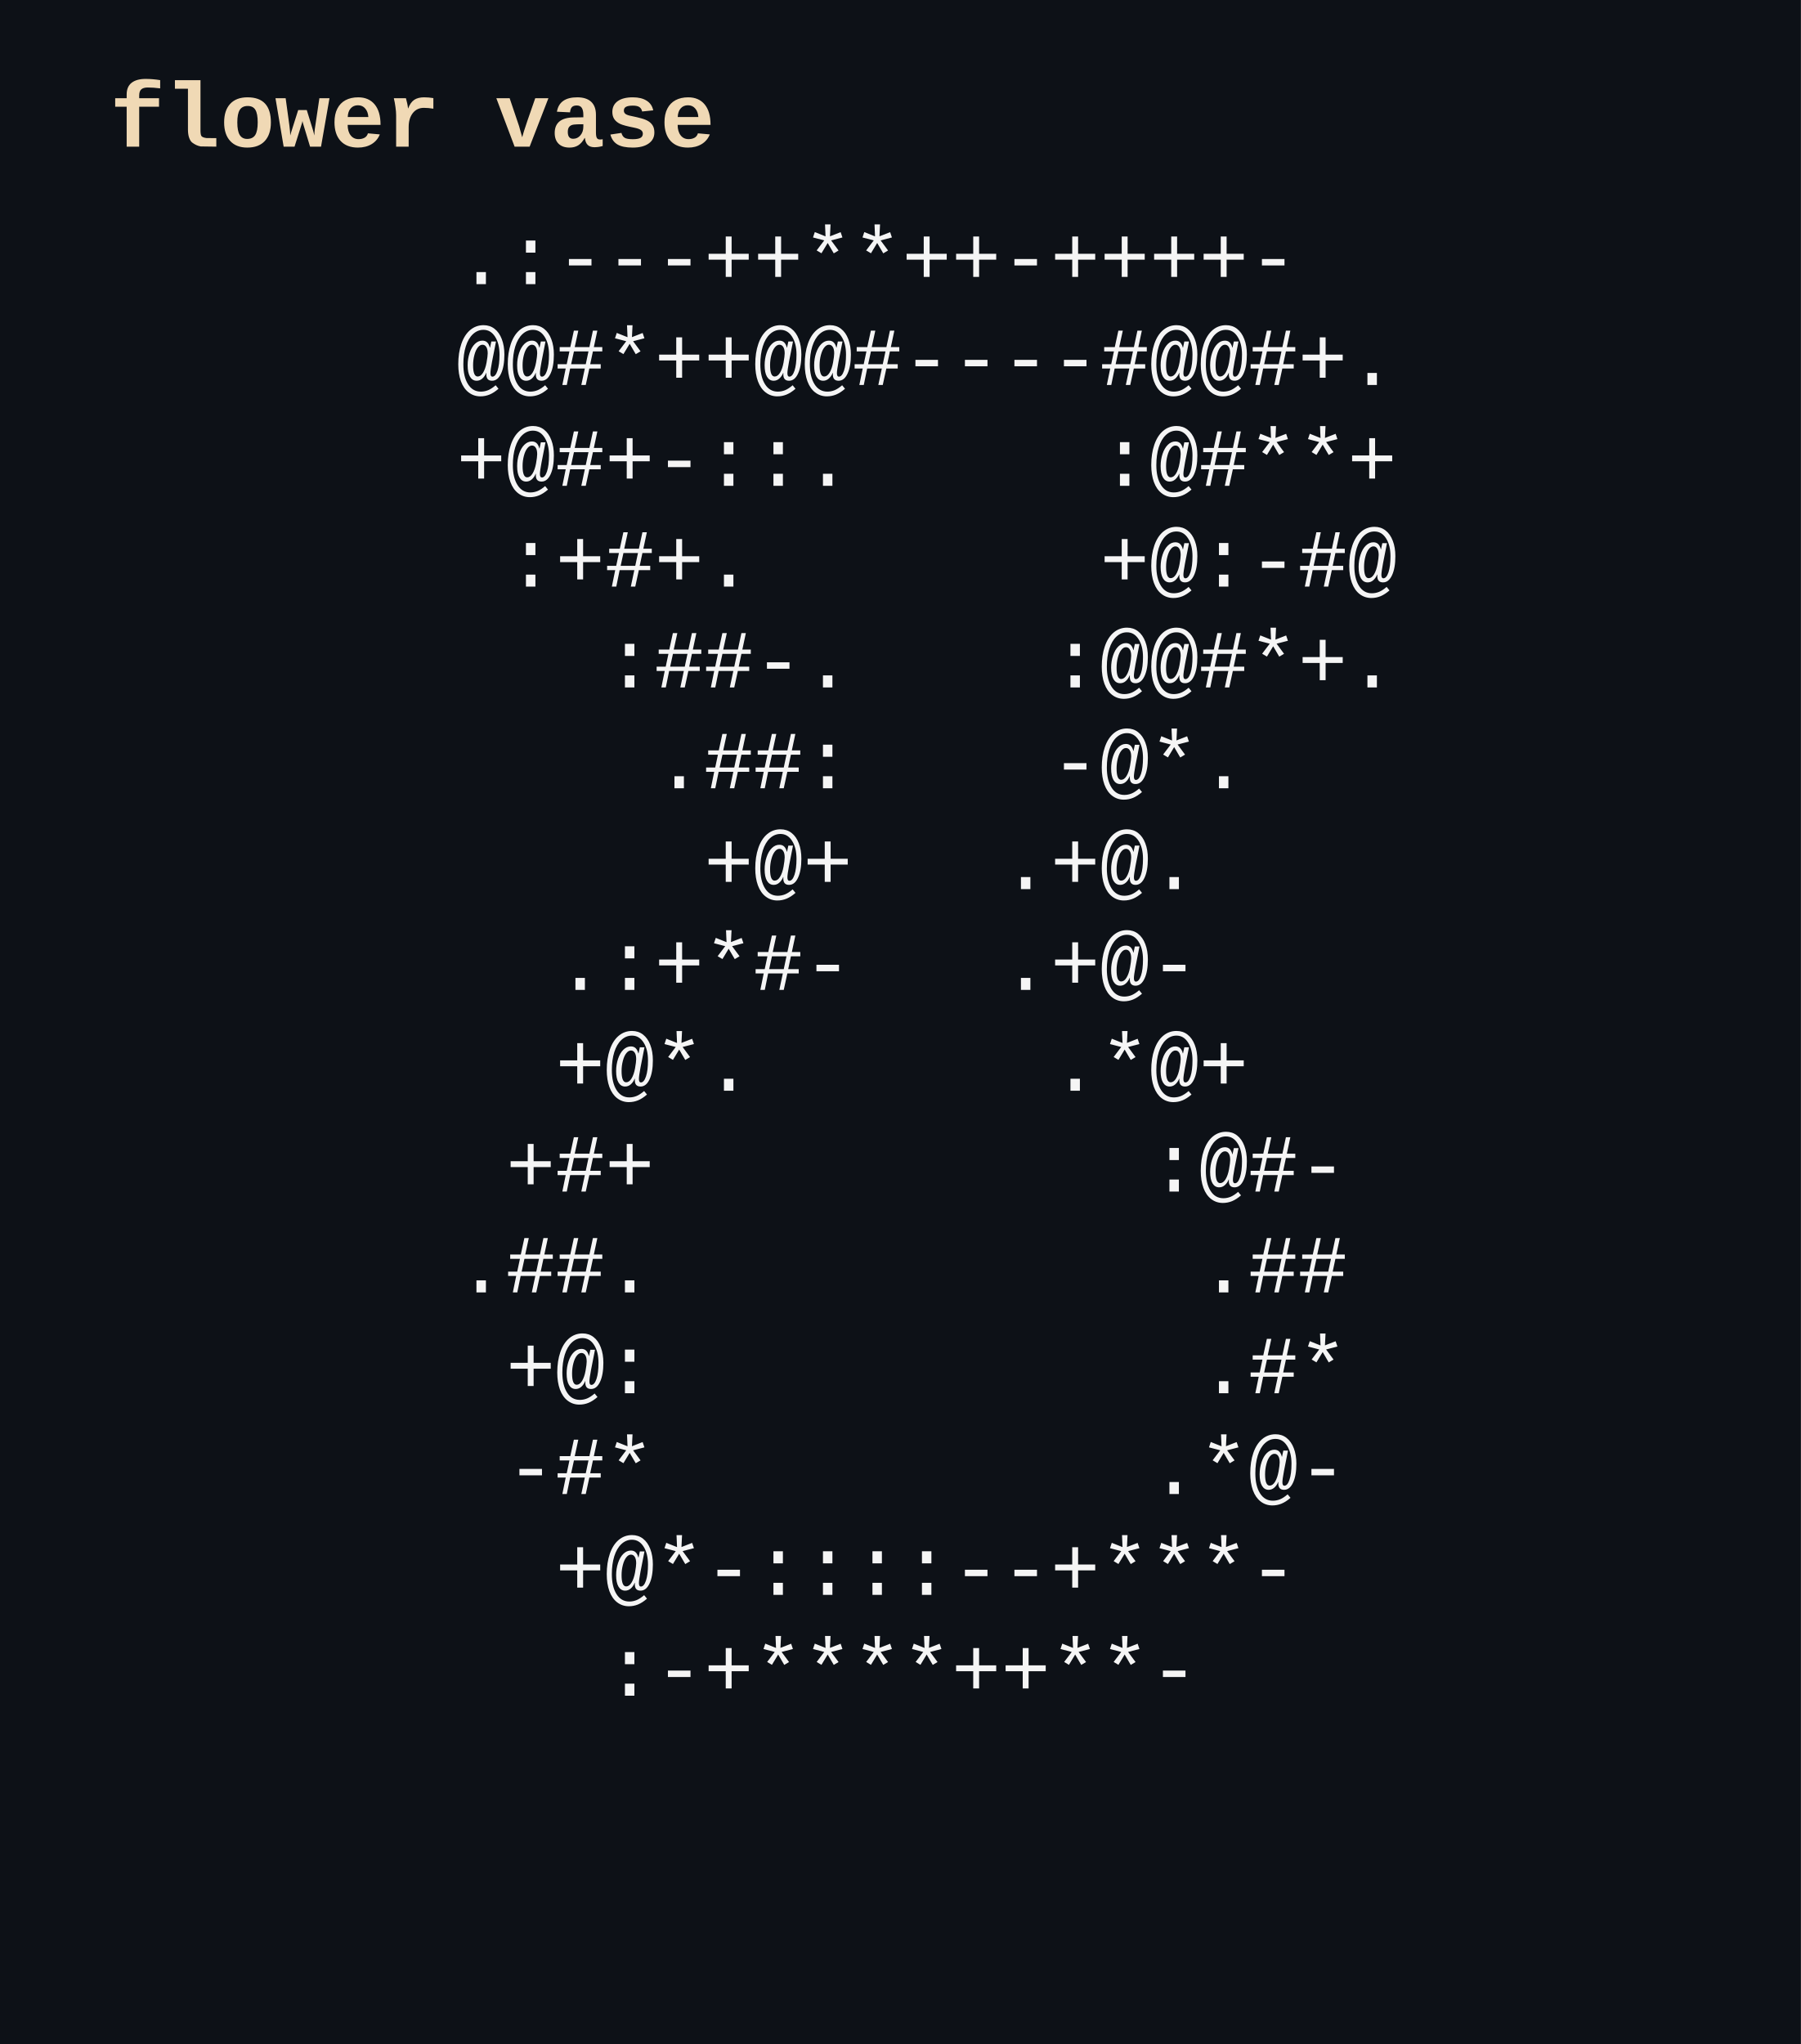
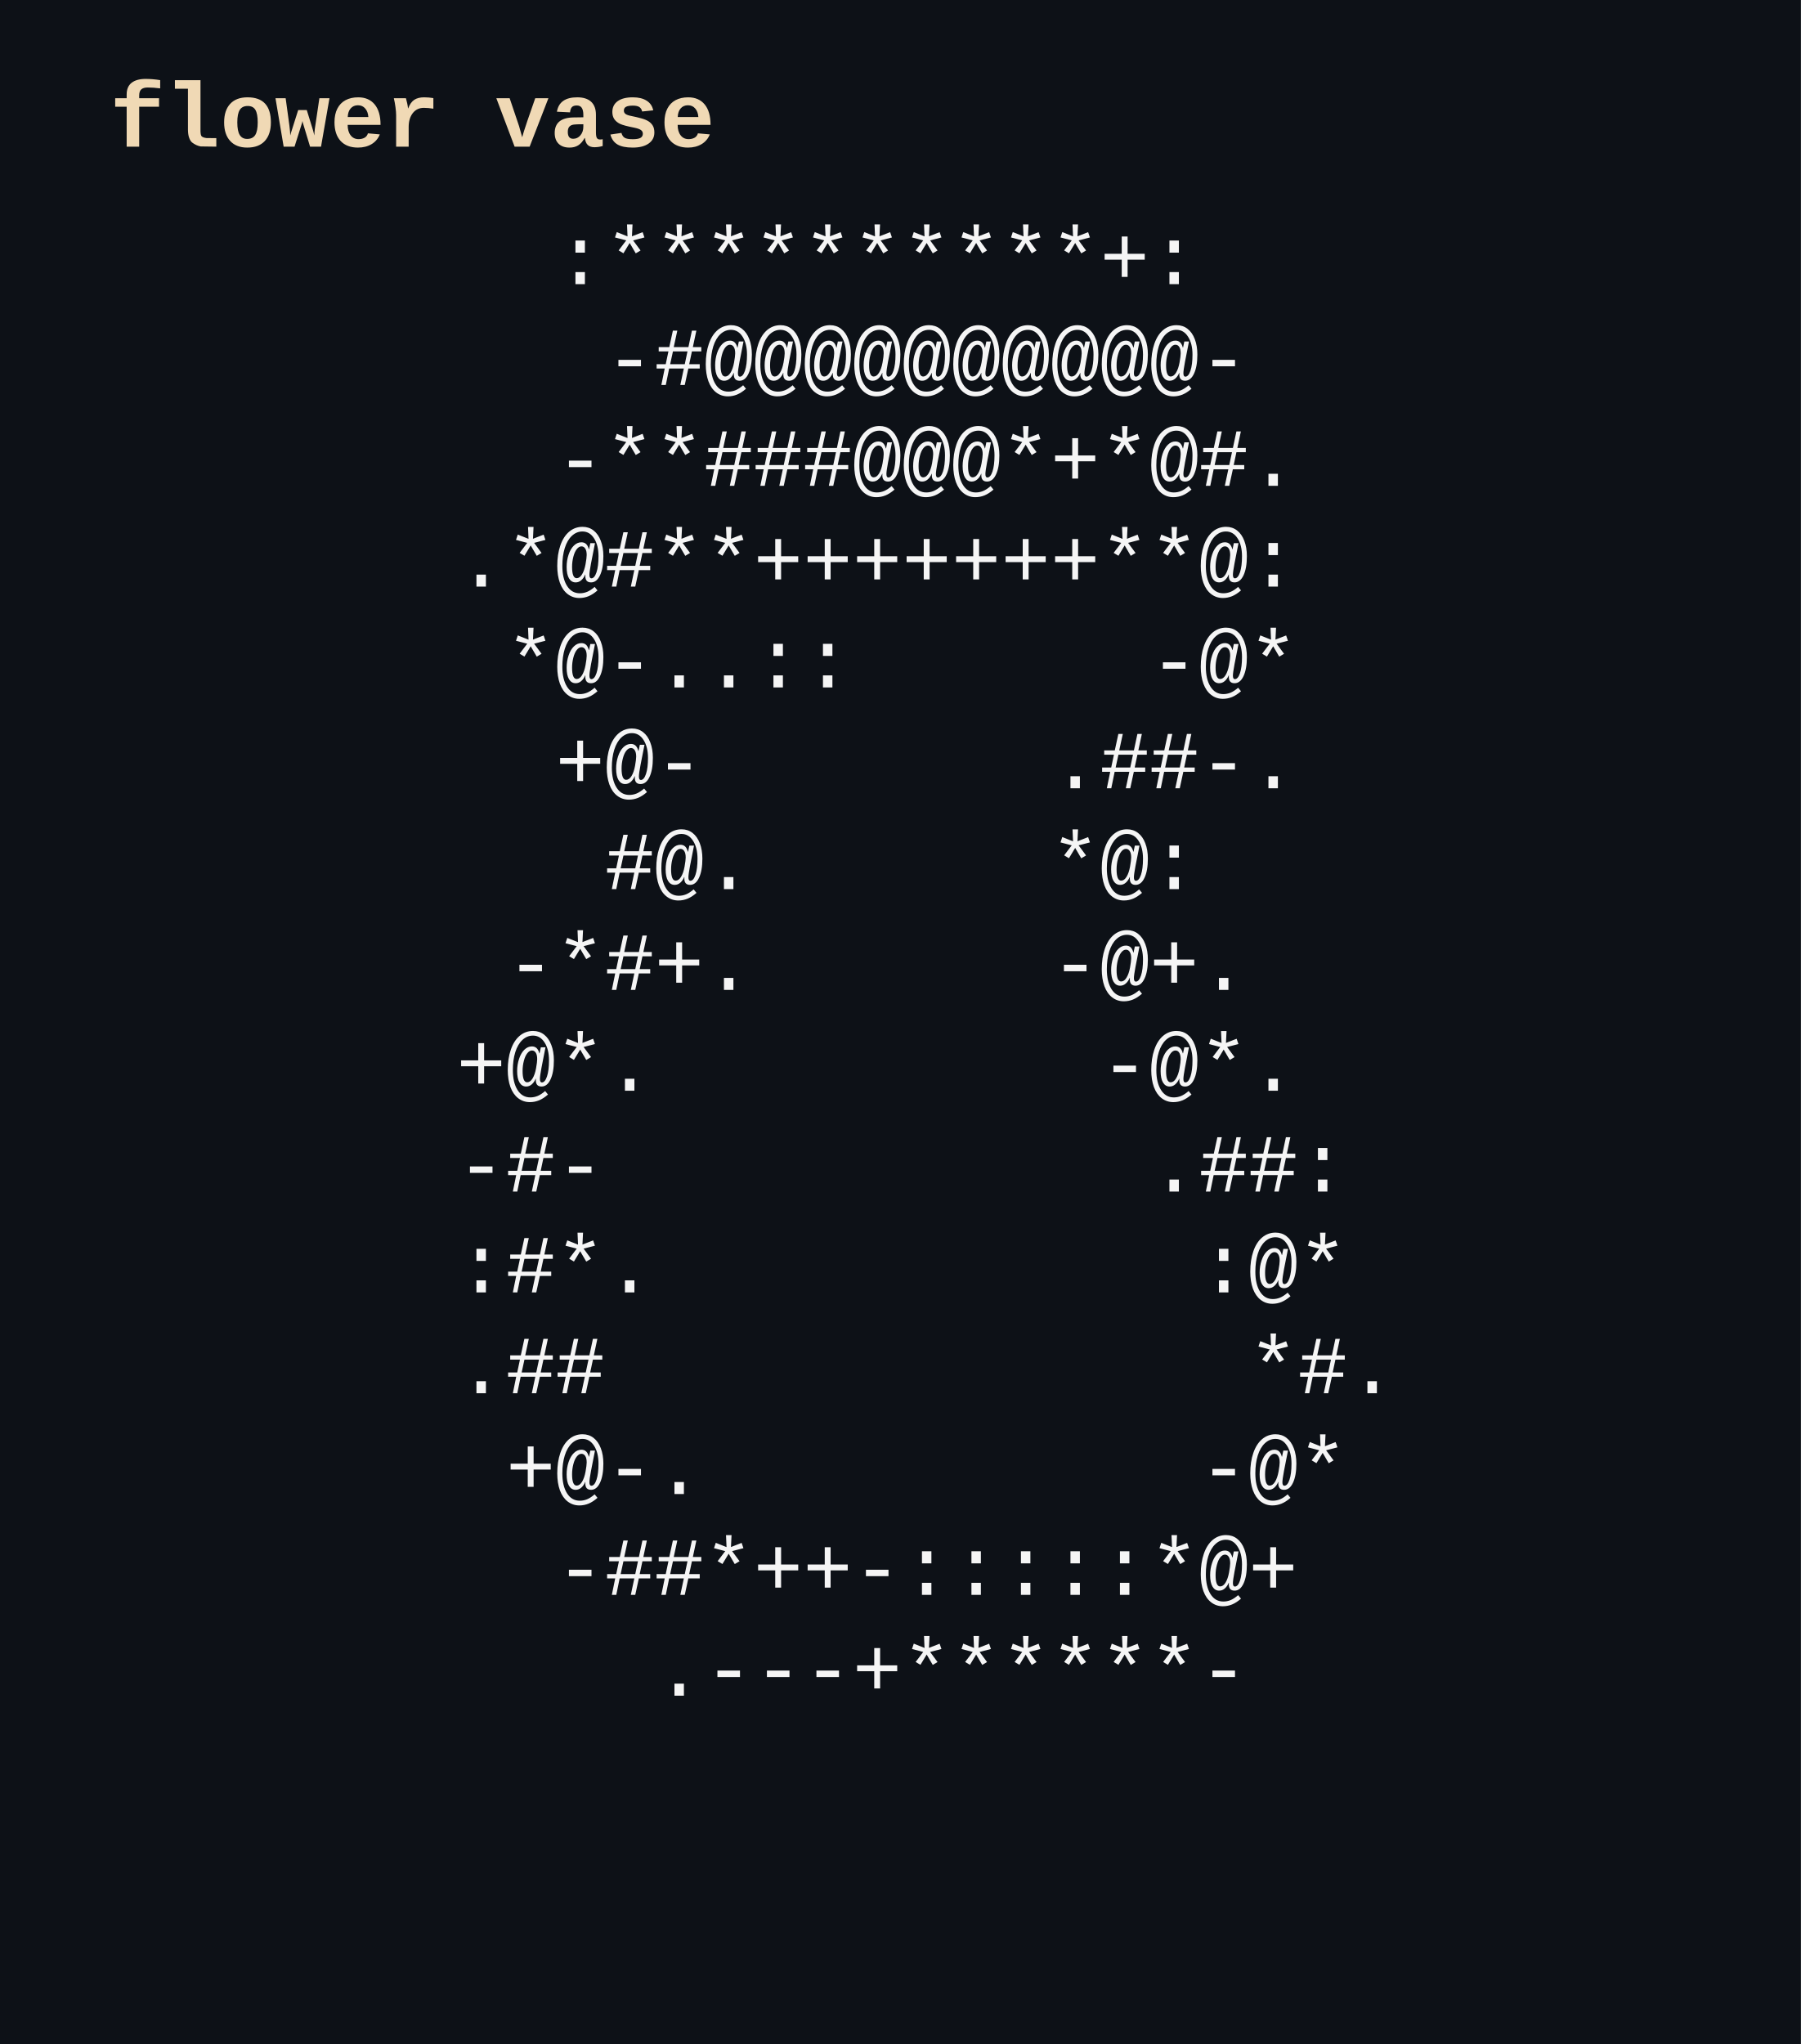
<svg xmlns="http://www.w3.org/2000/svg" width="393" height="446" viewBox="0 0 393 446" role="img" aria-label="flower vase">
  <rect width="100%" height="100%" fill="#0d1117" />
  <text x="24" y="32" font-family="'SFMono-Regular', Menlo, Monaco, Consolas, 'Liberation Mono', monospace" font-size="20" font-weight="700" fill="#f0d9b5">flower vase</text>
  <text x="24" y="62" xml:space="preserve" font-family="'SFMono-Regular', Menlo, Monaco, Consolas, 'Liberation Mono', monospace" font-size="18" fill="#f5f5f5">
-     <tspan x="24" dy="0">       .:---++**++-++++-        </tspan>
-     <tspan x="24" dy="22">       @@#*++@@#----#@@#+.      </tspan>
-     <tspan x="24" dy="22">       +@#+-::.     :@#**+      </tspan>
-     <tspan x="24" dy="22">        :+#+.       +@:-#@      </tspan>
-     <tspan x="24" dy="22">          :##-.    :@@#*+.      </tspan>
-     <tspan x="24" dy="22">           .##:    -@*.         </tspan>
-     <tspan x="24" dy="22">            +@+   .+@.          </tspan>
-     <tspan x="24" dy="22">         .:+*#-   .+@-          </tspan>
-     <tspan x="24" dy="22">         +@*.      .*@+         </tspan>
-     <tspan x="24" dy="22">        +#+          :@#-       </tspan>
-     <tspan x="24" dy="22">       .##.           .##       </tspan>
-     <tspan x="24" dy="22">        +@:           .#*       </tspan>
-     <tspan x="24" dy="22">        -#*          .*@-       </tspan>
-     <tspan x="24" dy="22">         +@*-::::--+***-        </tspan>
-     <tspan x="24" dy="22">          :-+****++**-          </tspan>
+     <tspan x="24" dy="0">         :**********+:          </tspan>
+     <tspan x="24" dy="22">          -#@@@@@@@@@@-         </tspan>
+     <tspan x="24" dy="22">         -**###@@@*+*@#.        </tspan>
+     <tspan x="24" dy="22">       .*@#**+++++++**@:        </tspan>
+     <tspan x="24" dy="22">        *@-..::      -@*        </tspan>
+     <tspan x="24" dy="22">         +@-       .##-.        </tspan>
+     <tspan x="24" dy="22">          #@.      *@:          </tspan>
+     <tspan x="24" dy="22">        -*#+.      -@+.         </tspan>
+     <tspan x="24" dy="22">       +@*.         -@*.        </tspan>
+     <tspan x="24" dy="22">       -#-           .##:       </tspan>
+     <tspan x="24" dy="22">       :#*.           :@*       </tspan>
+     <tspan x="24" dy="22">       .##             *#.      </tspan>
+     <tspan x="24" dy="22">        +@-.          -@*       </tspan>
+     <tspan x="24" dy="22">         -##*++-:::::*@+        </tspan>
+     <tspan x="24" dy="22">           .---+******-         </tspan>
    <tspan x="24" dy="22">                                </tspan>
  </text>
</svg>
